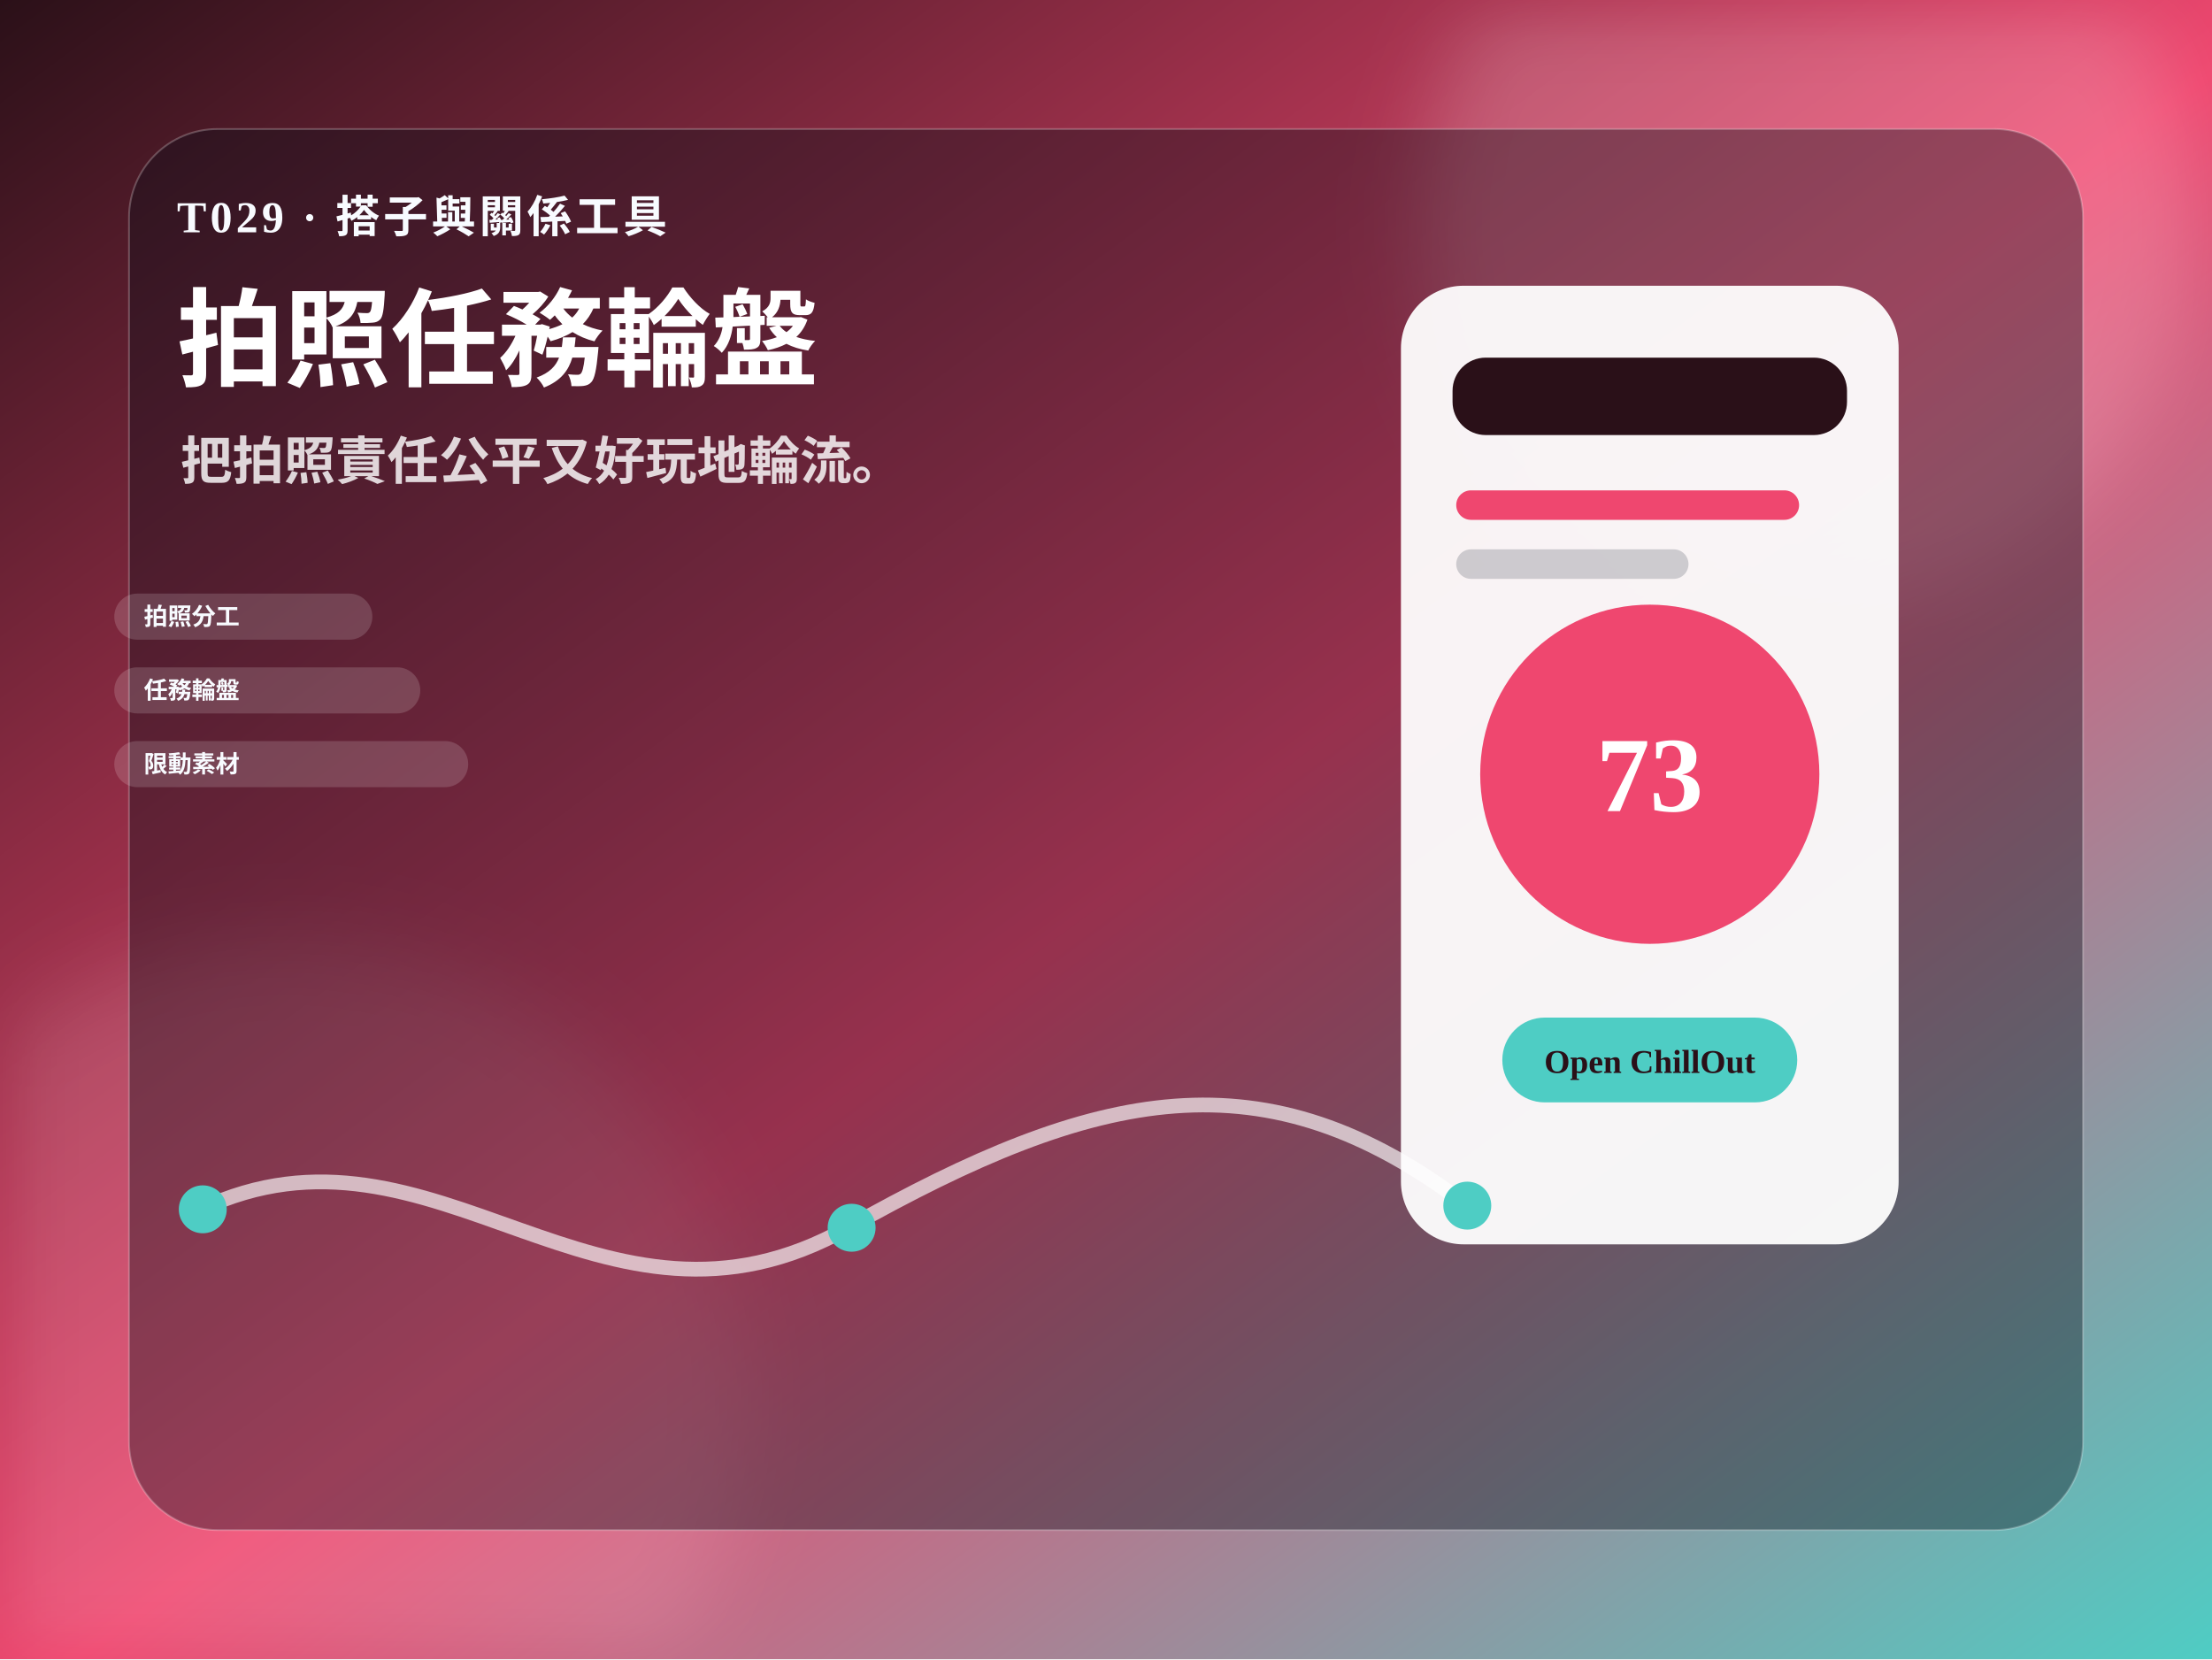
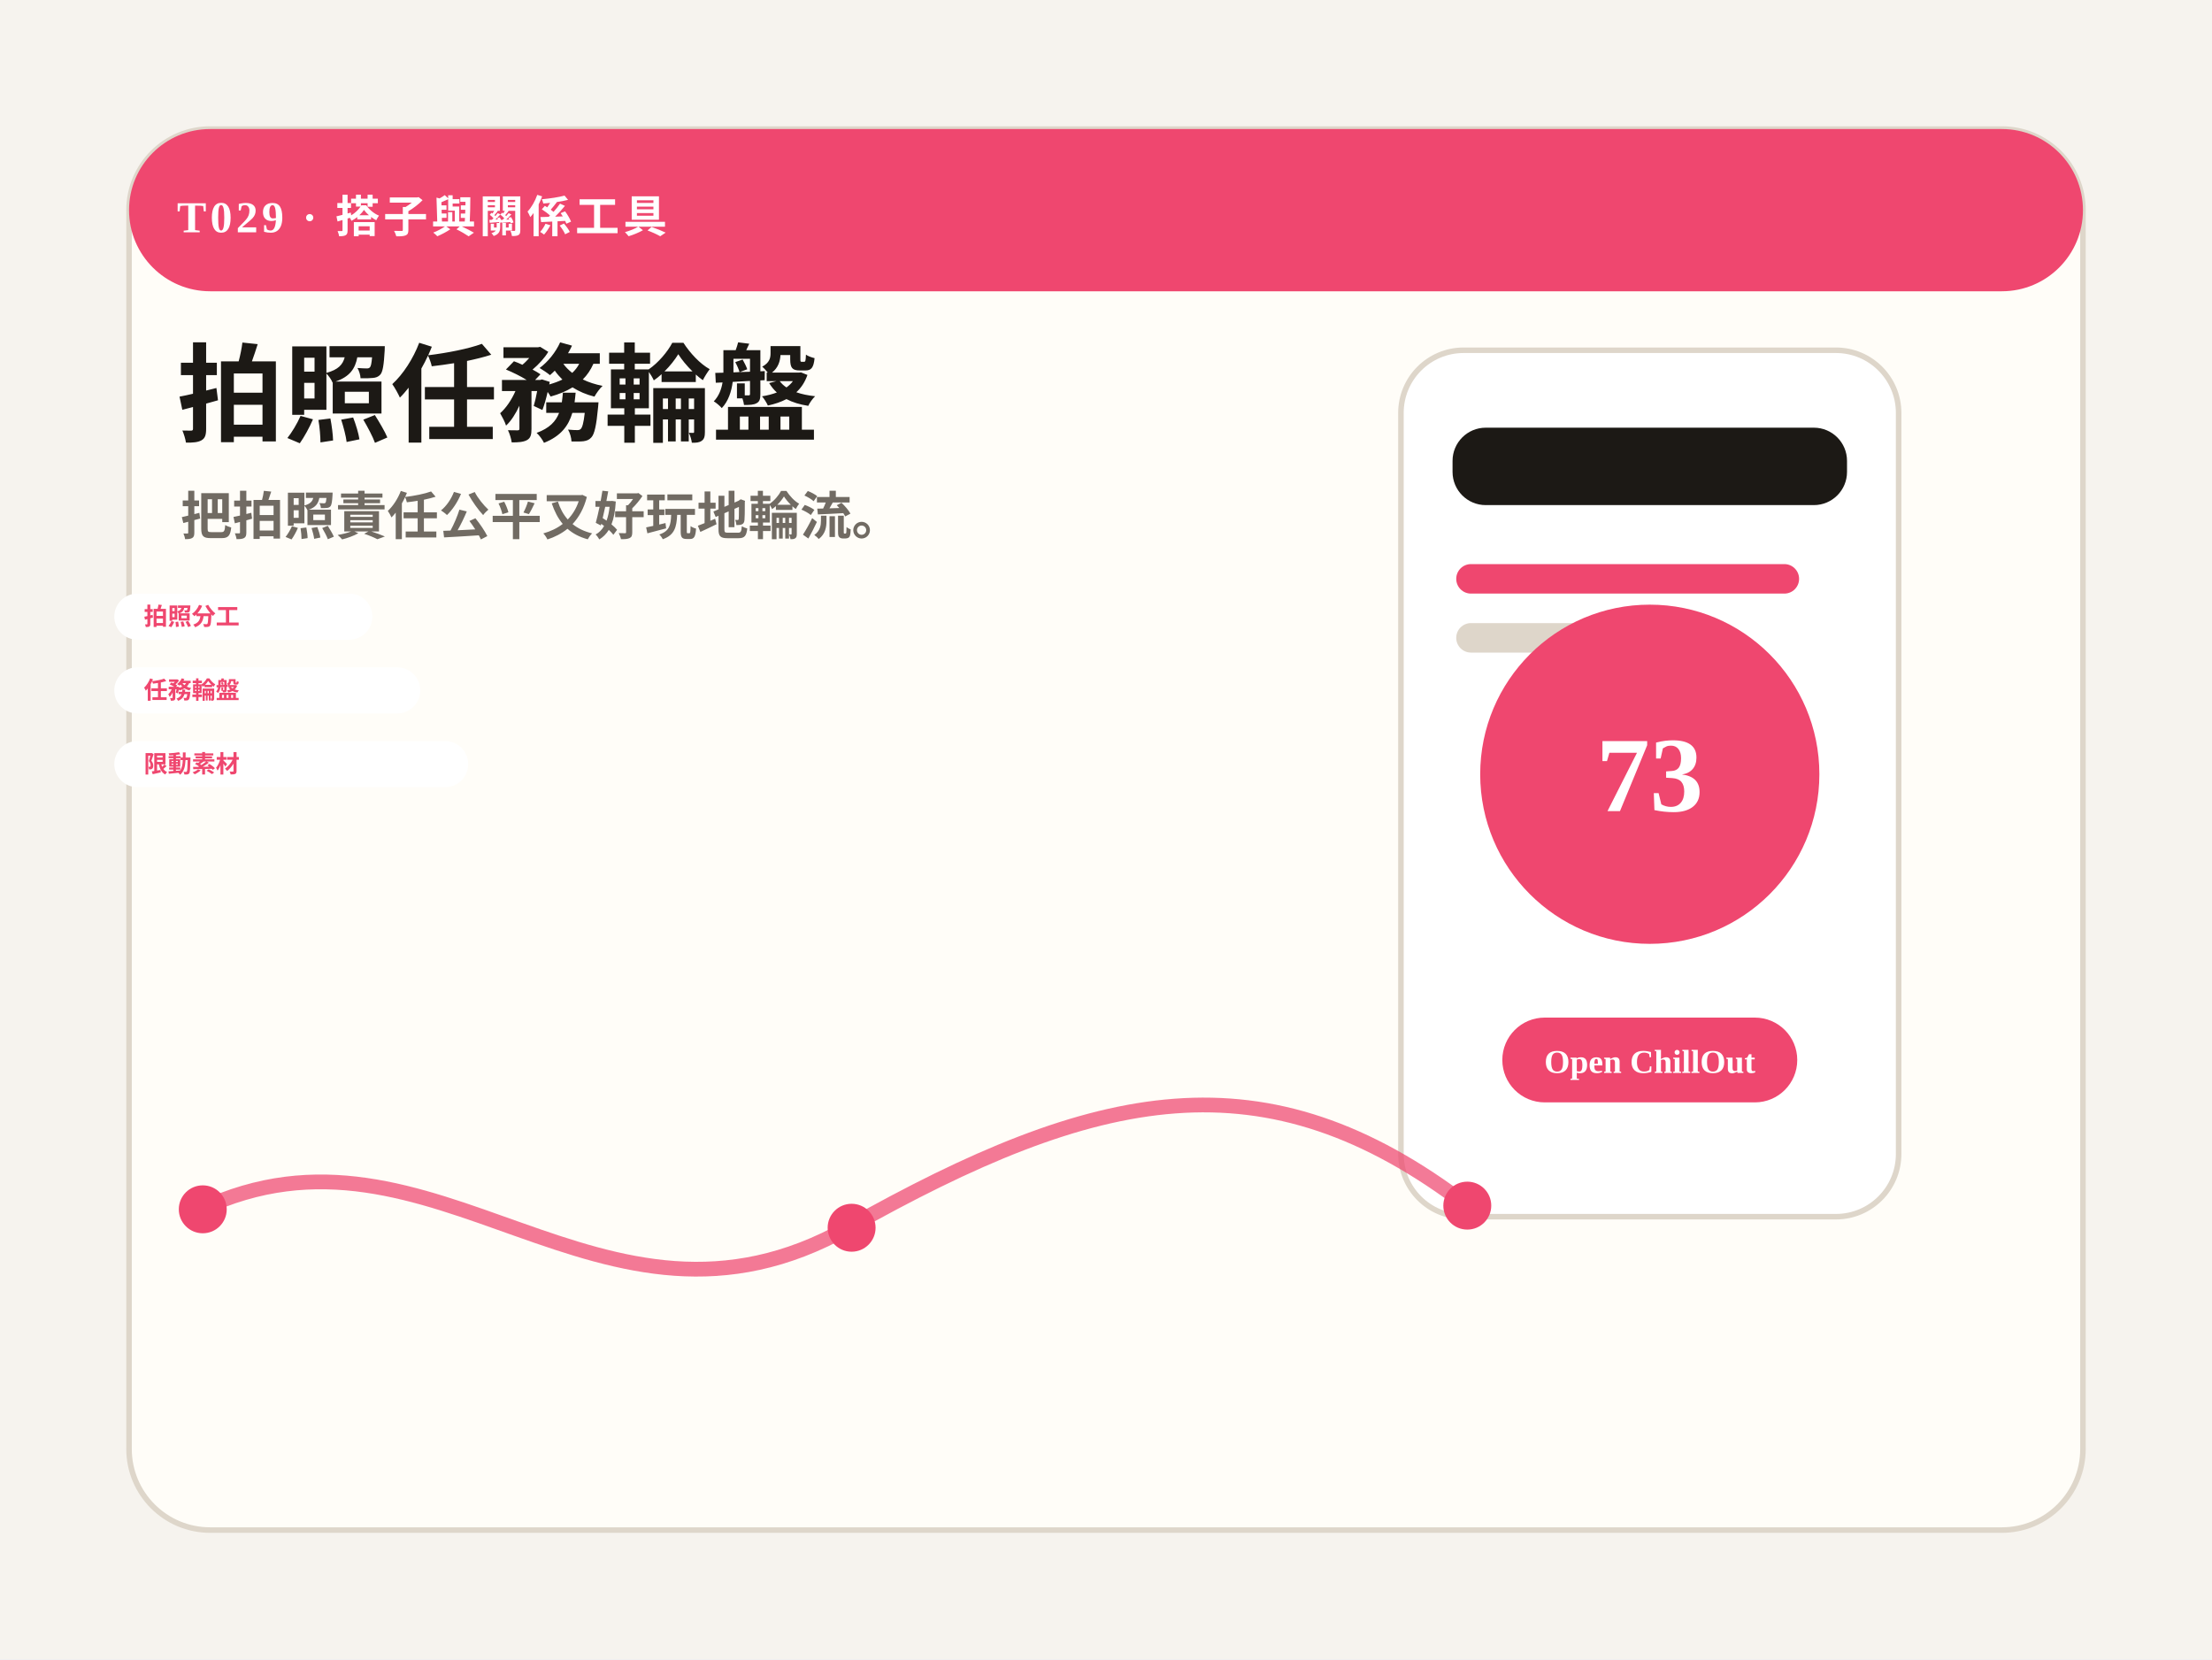
<svg xmlns="http://www.w3.org/2000/svg" width="1200" height="900" viewBox="0 0 1200 900" role="img" aria-label="拍照任務輪盤">
-   <defs>
-     <linearGradient id="bg" x1="0" y1="0" x2="1" y2="1">
-       <stop offset="0" stop-color="#2A1018" />
-       <stop offset=".52" stop-color="#EF476F" />
-       <stop offset="1" stop-color="#4ECDC4" />
-     </linearGradient>
-     <filter id="soft" x="-20%" y="-20%" width="140%" height="140%">
-       <feGaussianBlur stdDeviation="22" />
-     </filter>
-   </defs>
-   <rect width="1200" height="900" fill="url(#bg)" />
-   <circle cx="980" cy="120" r="210" fill="rgba(255,255,255,.18)" filter="url(#soft)" />
-   <circle cx="155" cy="760" r="250" fill="rgba(255,255,255,.12)" filter="url(#soft)" />
-   <rect x="70" y="70" width="1060" height="760" rx="48" fill="rgba(8,14,24,.38)" stroke="rgba(255,255,255,.24)" />
-   <text x="96" y="126" font-size="24" fill="#F8FBFF" font-weight="800" letter-spacing="2">T029 · 搭子與關係工具</text>
-   <text x="96" y="205" font-size="58" fill="#FFFFFF" font-weight="900">拍照任務輪盤</text>
-   <text x="98" y="260" font-size="28" fill="rgba(255,255,255,.82)" font-weight="700">把拍照責任公平又好玩地輪流。</text>
-   <rect x="760" y="155" width="270" height="520" rx="34" fill="rgba(255,255,255,.94)" />
-   <rect x="788" y="194" width="214" height="42" rx="18" fill="#2A1018" />
-   <rect x="790" y="266" width="186" height="16" rx="8" fill="#EF476F" />
-   <rect x="790" y="298" width="126" height="16" rx="8" fill="rgba(9,20,34,.18)" />
+   <rect width="1200" height="900" fill="#F6F3EE" />
+   <rect x="70" y="70" width="1060" height="760" rx="44" fill="#FFFDF8" stroke="#DED6CA" stroke-width="3" />
+   <rect x="70" y="70" width="1060" height="88" rx="44" fill="#EF476F" />
+   <text x="96" y="126" font-size="24" fill="#FFFFFF" font-weight="850" letter-spacing="2">T029 · 搭子與關係工具</text>
+   <text x="96" y="235" font-size="58" fill="#1C1915" font-weight="900">拍照任務輪盤</text>
+   <text x="98" y="290" font-size="28" fill="#716B63" font-weight="700">把拍照責任公平又好玩地輪流。</text>
+   <rect x="760" y="190" width="270" height="470" rx="34" fill="#FFFFFF" stroke="#DED6CA" stroke-width="3" />
+   <rect x="788" y="232" width="214" height="42" rx="18" fill="#1C1915" />
+   <rect x="790" y="306" width="186" height="16" rx="8" fill="#EF476F" />
+   <rect x="790" y="338" width="126" height="16" rx="8" fill="#DED6CA" />
  <circle cx="895" cy="420" r="92" fill="#EF476F" />
  <text x="895" y="440" font-size="58" text-anchor="middle" fill="#FFFFFF" font-weight="900">73</text>
-   <rect x="815" y="552" width="160" height="46" rx="23" fill="#4ECDC4" />
-   <text x="895" y="582" font-size="18" text-anchor="middle" fill="#2A1018" font-weight="900">Open ChillOut</text>
-   <rect x="62" y="322" width="140" height="25" rx="12.5" fill="rgba(255,255,255,.16)" />
-   <text x="78" y="339" font-size="13" fill="#F8FBFF" font-weight="700">拍照分工</text>
-   <rect x="62" y="362" width="166" height="25" rx="12.5" fill="rgba(255,255,255,.16)" />
-   <text x="78" y="379" font-size="13" fill="#F8FBFF" font-weight="700">任務輪盤</text>
-   <rect x="62" y="402" width="192" height="25" rx="12.5" fill="rgba(255,255,255,.16)" />
-   <text x="78" y="419" font-size="13" fill="#F8FBFF" font-weight="700">限動素材</text>
-   <path d="M109 656 C236 596 325 742 460 666 S686 570 796 654" fill="none" stroke="rgba(255,255,255,.65)" stroke-width="8" stroke-linecap="round" />
-   <circle cx="110" cy="656" r="13" fill="#4ECDC4" />
-   <circle cx="462" cy="666" r="13" fill="#4ECDC4" />
-   <circle cx="796" cy="654" r="13" fill="#4ECDC4" />
+   <rect x="815" y="552" width="160" height="46" rx="23" fill="#EF476F" />
+   <text x="895" y="582" font-size="18" text-anchor="middle" fill="#FFFFFF" font-weight="900">Open ChillOut</text>
+   <rect x="62" y="322" width="140" height="25" rx="12.5" fill="#FFFFFF" />
+   <text x="78" y="339" font-size="13" fill="#EF476F" font-weight="800">拍照分工</text>
+   <rect x="62" y="362" width="166" height="25" rx="12.5" fill="#FFFFFF" />
+   <text x="78" y="379" font-size="13" fill="#EF476F" font-weight="800">任務輪盤</text>
+   <rect x="62" y="402" width="192" height="25" rx="12.5" fill="#FFFFFF" />
+   <text x="78" y="419" font-size="13" fill="#EF476F" font-weight="800">限動素材</text>
+   <path d="M109 656 C236 596 325 742 460 666 S686 570 796 654" fill="none" stroke="#EF476F" stroke-width="8" stroke-linecap="round" opacity=".72" />
+   <circle cx="110" cy="656" r="13" fill="#EF476F" />
+   <circle cx="462" cy="666" r="13" fill="#EF476F" />
+   <circle cx="796" cy="654" r="13" fill="#EF476F" />
</svg>
